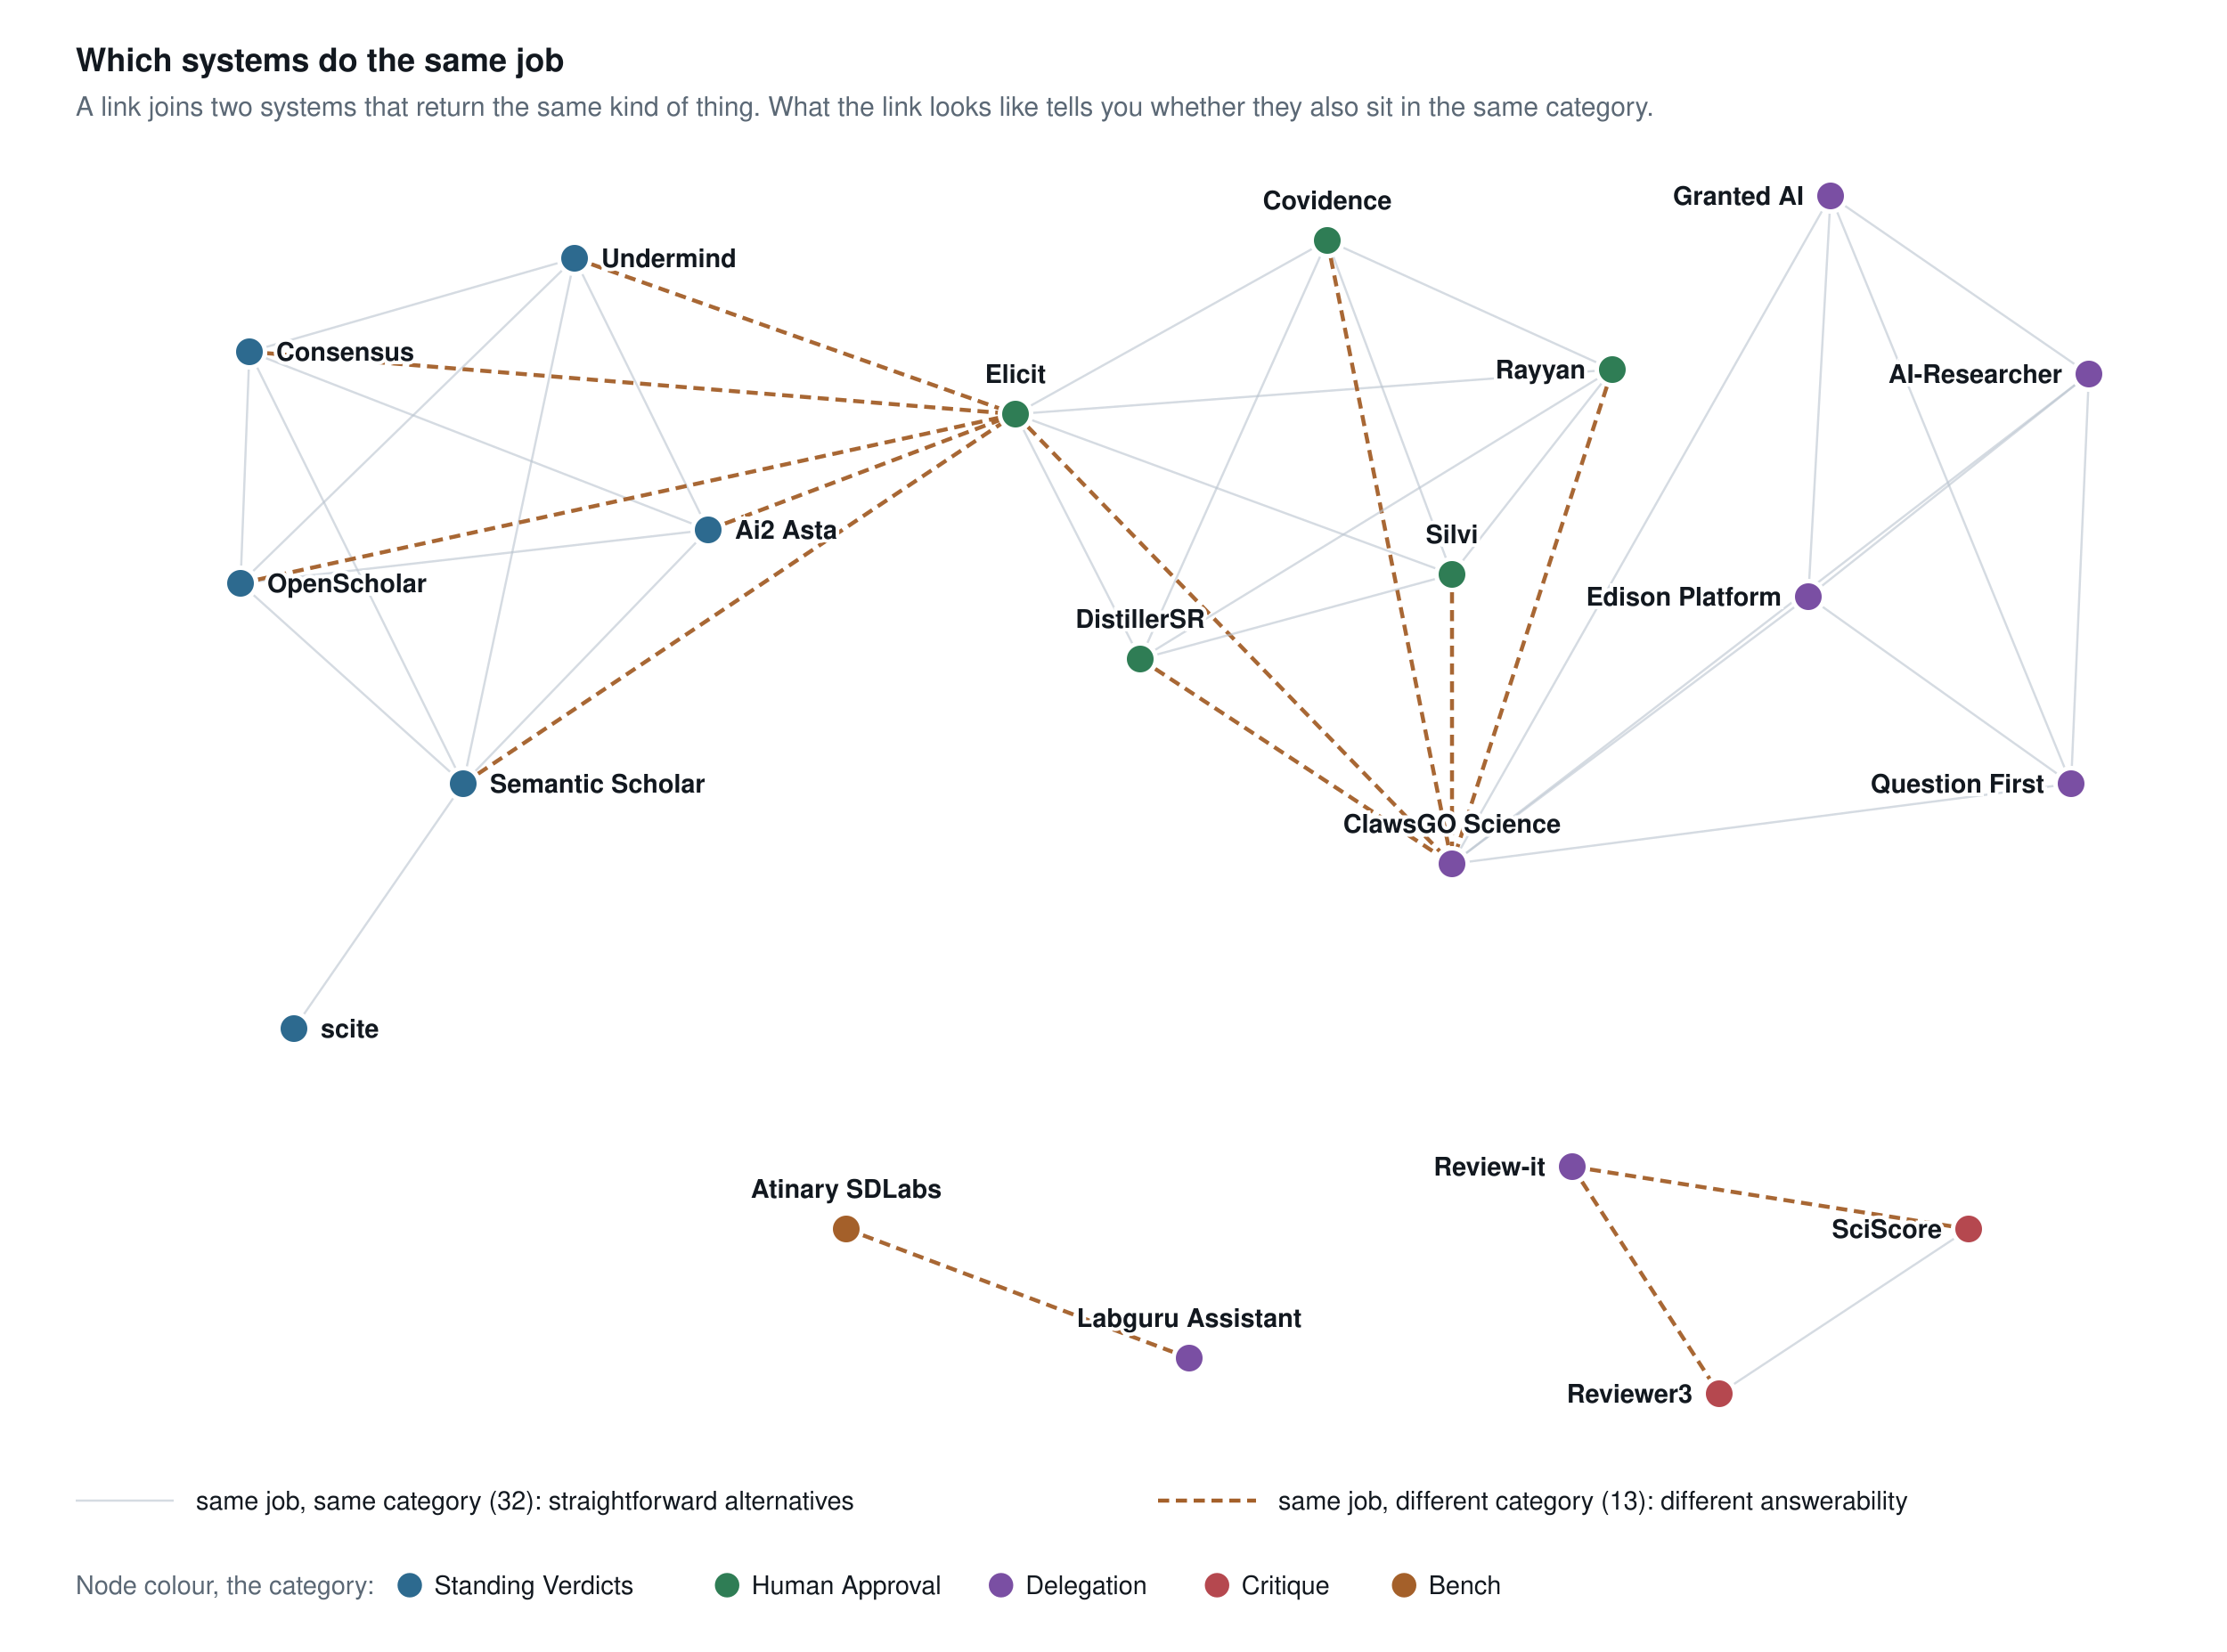
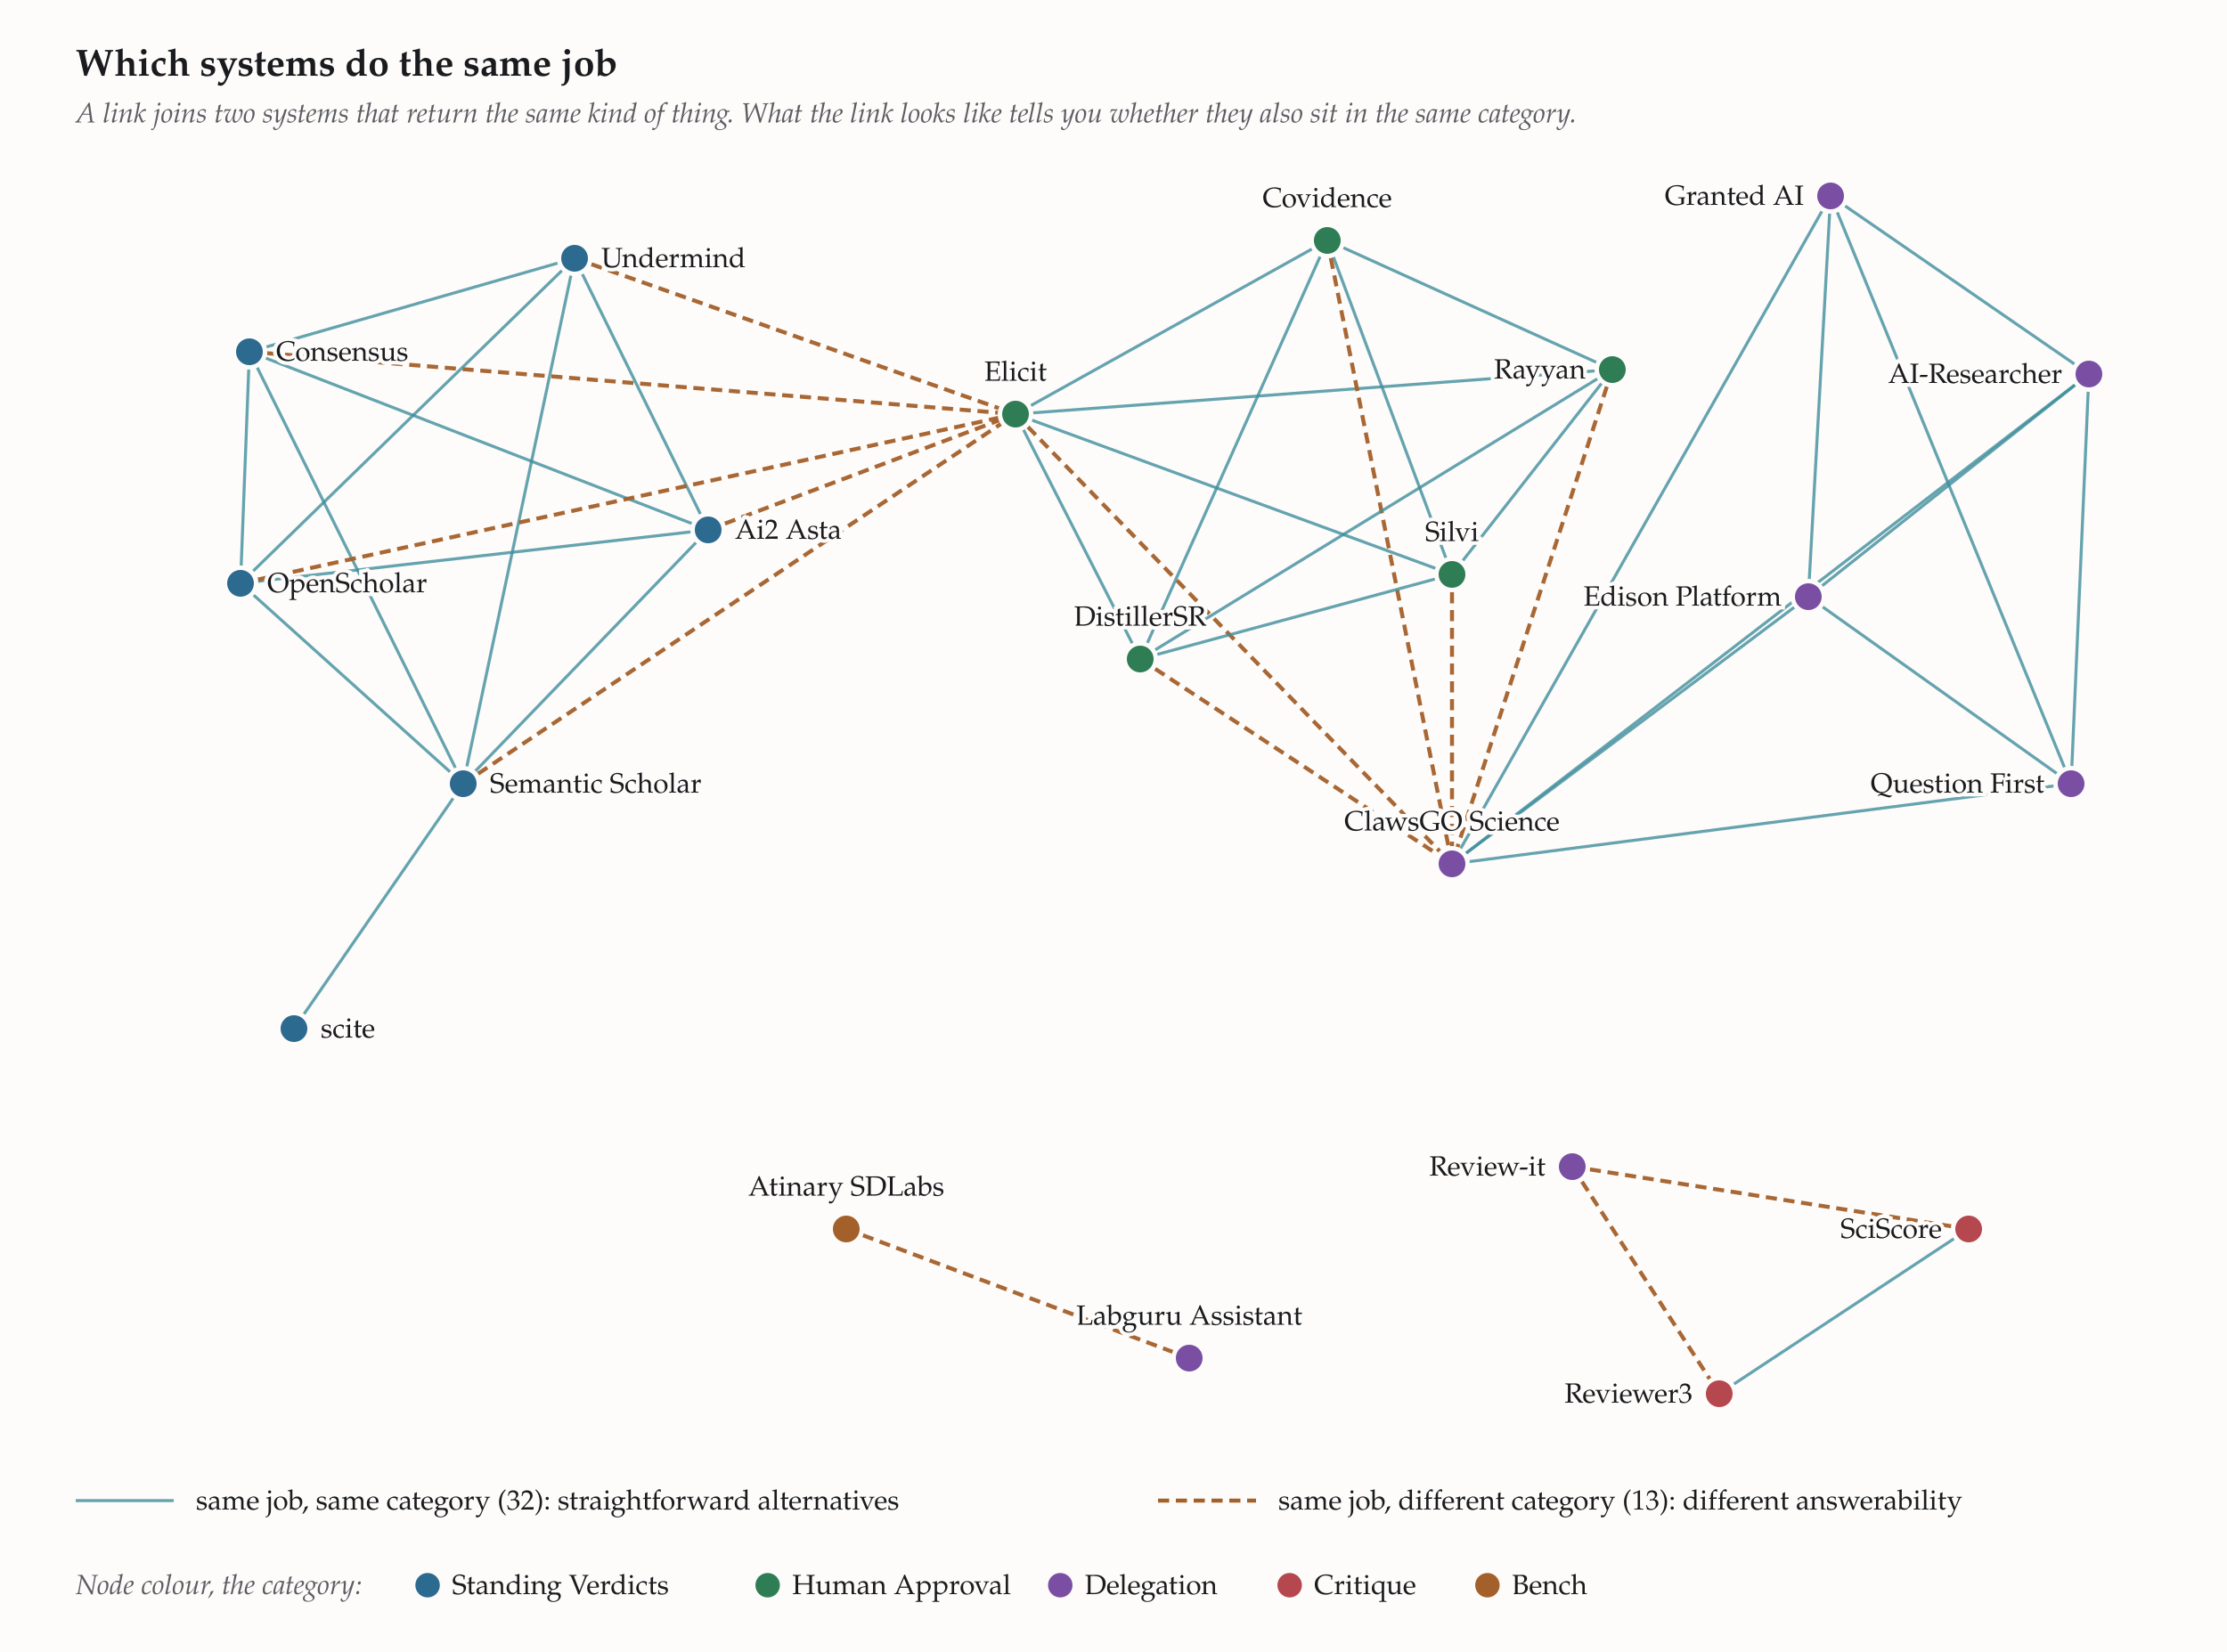
- <svg xmlns="http://www.w3.org/2000/svg" width="1000" height="742" viewBox="0 0 1000 742" font-family="-apple-system,BlinkMacSystemFont,Segoe UI,Helvetica,Arial,sans-serif" role="img" aria-labelledby="gt gd">
-   <rect width="1000" height="742" fill="#ffffff" />
-   <text x="34" y="32" font-size="14.5" font-weight="600" fill="#12181f">Which systems do the same job</text>
-   <text x="34" y="52" font-size="12" fill="#5b6875">A link joins two systems that return the same kind of thing. What the link looks like tells you whether they also sit in the same category.</text>
-   <line x1="112" y1="158" x2="258" y2="116" stroke="#b9c3ce" stroke-width="1" opacity="0.6" />
-   <line x1="112" y1="158" x2="318" y2="238" stroke="#b9c3ce" stroke-width="1" opacity="0.6" />
-   <line x1="112" y1="158" x2="108" y2="262" stroke="#b9c3ce" stroke-width="1" opacity="0.6" />
-   <line x1="112" y1="158" x2="208" y2="352" stroke="#b9c3ce" stroke-width="1" opacity="0.6" />
+ <svg xmlns="http://www.w3.org/2000/svg" width="1000" height="742" viewBox="0 0 1000 742" font-family="&quot;Iowan Old Style&quot;,&quot;Palatino Linotype&quot;,Palatino,&quot;Book Antiqua&quot;,Georgia,&quot;Times New Roman&quot;,serif" role="img" aria-labelledby="gt gd">
+   <rect width="1000" height="742" fill="#fdfcfa" />
+   <text x="34" y="34" font-size="17" font-weight="600" fill="#1a1b1e">Which systems do the same job</text>
+   <text x="34" y="55" font-size="12.5" font-style="italic" fill="#5c5d63">A link joins two systems that return the same kind of thing. What the link looks like tells you whether they also sit in the same category.</text>
+   <line x1="112" y1="158" x2="258" y2="116" stroke="#3f8d9c" stroke-width="1.35" opacity="0.8" />
+   <line x1="112" y1="158" x2="318" y2="238" stroke="#3f8d9c" stroke-width="1.35" opacity="0.8" />
+   <line x1="112" y1="158" x2="108" y2="262" stroke="#3f8d9c" stroke-width="1.35" opacity="0.8" />
+   <line x1="112" y1="158" x2="208" y2="352" stroke="#3f8d9c" stroke-width="1.35" opacity="0.8" />
  <line x1="112" y1="158" x2="456" y2="186" stroke="#a4602a" stroke-width="1.8" stroke-dasharray="5 3" opacity="0.95" />
-   <line x1="258" y1="116" x2="318" y2="238" stroke="#b9c3ce" stroke-width="1" opacity="0.6" />
-   <line x1="258" y1="116" x2="108" y2="262" stroke="#b9c3ce" stroke-width="1" opacity="0.6" />
-   <line x1="258" y1="116" x2="208" y2="352" stroke="#b9c3ce" stroke-width="1" opacity="0.6" />
+   <line x1="258" y1="116" x2="318" y2="238" stroke="#3f8d9c" stroke-width="1.35" opacity="0.8" />
+   <line x1="258" y1="116" x2="108" y2="262" stroke="#3f8d9c" stroke-width="1.35" opacity="0.8" />
+   <line x1="258" y1="116" x2="208" y2="352" stroke="#3f8d9c" stroke-width="1.35" opacity="0.8" />
  <line x1="258" y1="116" x2="456" y2="186" stroke="#a4602a" stroke-width="1.8" stroke-dasharray="5 3" opacity="0.95" />
-   <line x1="318" y1="238" x2="108" y2="262" stroke="#b9c3ce" stroke-width="1" opacity="0.6" />
-   <line x1="318" y1="238" x2="208" y2="352" stroke="#b9c3ce" stroke-width="1" opacity="0.6" />
+   <line x1="318" y1="238" x2="108" y2="262" stroke="#3f8d9c" stroke-width="1.35" opacity="0.8" />
+   <line x1="318" y1="238" x2="208" y2="352" stroke="#3f8d9c" stroke-width="1.35" opacity="0.8" />
  <line x1="318" y1="238" x2="456" y2="186" stroke="#a4602a" stroke-width="1.8" stroke-dasharray="5 3" opacity="0.95" />
-   <line x1="108" y1="262" x2="208" y2="352" stroke="#b9c3ce" stroke-width="1" opacity="0.6" />
+   <line x1="108" y1="262" x2="208" y2="352" stroke="#3f8d9c" stroke-width="1.35" opacity="0.8" />
  <line x1="108" y1="262" x2="456" y2="186" stroke="#a4602a" stroke-width="1.8" stroke-dasharray="5 3" opacity="0.95" />
-   <line x1="208" y1="352" x2="132" y2="462" stroke="#b9c3ce" stroke-width="1" opacity="0.6" />
+   <line x1="208" y1="352" x2="132" y2="462" stroke="#3f8d9c" stroke-width="1.35" opacity="0.8" />
  <line x1="208" y1="352" x2="456" y2="186" stroke="#a4602a" stroke-width="1.8" stroke-dasharray="5 3" opacity="0.95" />
-   <line x1="456" y1="186" x2="596" y2="108" stroke="#b9c3ce" stroke-width="1" opacity="0.6" />
-   <line x1="456" y1="186" x2="724" y2="166" stroke="#b9c3ce" stroke-width="1" opacity="0.6" />
-   <line x1="456" y1="186" x2="652" y2="258" stroke="#b9c3ce" stroke-width="1" opacity="0.6" />
-   <line x1="456" y1="186" x2="512" y2="296" stroke="#b9c3ce" stroke-width="1" opacity="0.6" />
+   <line x1="456" y1="186" x2="596" y2="108" stroke="#3f8d9c" stroke-width="1.35" opacity="0.8" />
+   <line x1="456" y1="186" x2="724" y2="166" stroke="#3f8d9c" stroke-width="1.35" opacity="0.8" />
+   <line x1="456" y1="186" x2="652" y2="258" stroke="#3f8d9c" stroke-width="1.35" opacity="0.8" />
+   <line x1="456" y1="186" x2="512" y2="296" stroke="#3f8d9c" stroke-width="1.35" opacity="0.8" />
  <line x1="456" y1="186" x2="652" y2="388" stroke="#a4602a" stroke-width="1.8" stroke-dasharray="5 3" opacity="0.95" />
-   <line x1="596" y1="108" x2="724" y2="166" stroke="#b9c3ce" stroke-width="1" opacity="0.6" />
-   <line x1="596" y1="108" x2="652" y2="258" stroke="#b9c3ce" stroke-width="1" opacity="0.6" />
-   <line x1="596" y1="108" x2="512" y2="296" stroke="#b9c3ce" stroke-width="1" opacity="0.6" />
+   <line x1="596" y1="108" x2="724" y2="166" stroke="#3f8d9c" stroke-width="1.35" opacity="0.8" />
+   <line x1="596" y1="108" x2="652" y2="258" stroke="#3f8d9c" stroke-width="1.35" opacity="0.8" />
+   <line x1="596" y1="108" x2="512" y2="296" stroke="#3f8d9c" stroke-width="1.35" opacity="0.8" />
  <line x1="596" y1="108" x2="652" y2="388" stroke="#a4602a" stroke-width="1.8" stroke-dasharray="5 3" opacity="0.95" />
-   <line x1="724" y1="166" x2="652" y2="258" stroke="#b9c3ce" stroke-width="1" opacity="0.6" />
-   <line x1="724" y1="166" x2="512" y2="296" stroke="#b9c3ce" stroke-width="1" opacity="0.6" />
+   <line x1="724" y1="166" x2="652" y2="258" stroke="#3f8d9c" stroke-width="1.35" opacity="0.8" />
+   <line x1="724" y1="166" x2="512" y2="296" stroke="#3f8d9c" stroke-width="1.35" opacity="0.8" />
  <line x1="724" y1="166" x2="652" y2="388" stroke="#a4602a" stroke-width="1.8" stroke-dasharray="5 3" opacity="0.95" />
-   <line x1="652" y1="258" x2="512" y2="296" stroke="#b9c3ce" stroke-width="1" opacity="0.6" />
+   <line x1="652" y1="258" x2="512" y2="296" stroke="#3f8d9c" stroke-width="1.35" opacity="0.8" />
  <line x1="652" y1="258" x2="652" y2="388" stroke="#a4602a" stroke-width="1.8" stroke-dasharray="5 3" opacity="0.95" />
  <line x1="512" y1="296" x2="652" y2="388" stroke="#a4602a" stroke-width="1.8" stroke-dasharray="5 3" opacity="0.95" />
-   <line x1="652" y1="388" x2="822" y2="88" stroke="#b9c3ce" stroke-width="1" opacity="0.6" />
-   <line x1="652" y1="388" x2="938" y2="168" stroke="#b9c3ce" stroke-width="1" opacity="0.6" />
-   <line x1="652" y1="388" x2="812" y2="268" stroke="#b9c3ce" stroke-width="1" opacity="0.6" />
-   <line x1="652" y1="388" x2="930" y2="352" stroke="#b9c3ce" stroke-width="1" opacity="0.6" />
-   <line x1="822" y1="88" x2="938" y2="168" stroke="#b9c3ce" stroke-width="1" opacity="0.6" />
-   <line x1="822" y1="88" x2="812" y2="268" stroke="#b9c3ce" stroke-width="1" opacity="0.6" />
-   <line x1="822" y1="88" x2="930" y2="352" stroke="#b9c3ce" stroke-width="1" opacity="0.6" />
-   <line x1="938" y1="168" x2="812" y2="268" stroke="#b9c3ce" stroke-width="1" opacity="0.6" />
-   <line x1="938" y1="168" x2="930" y2="352" stroke="#b9c3ce" stroke-width="1" opacity="0.6" />
-   <line x1="812" y1="268" x2="930" y2="352" stroke="#b9c3ce" stroke-width="1" opacity="0.6" />
+   <line x1="652" y1="388" x2="822" y2="88" stroke="#3f8d9c" stroke-width="1.35" opacity="0.8" />
+   <line x1="652" y1="388" x2="938" y2="168" stroke="#3f8d9c" stroke-width="1.35" opacity="0.8" />
+   <line x1="652" y1="388" x2="812" y2="268" stroke="#3f8d9c" stroke-width="1.35" opacity="0.8" />
+   <line x1="652" y1="388" x2="930" y2="352" stroke="#3f8d9c" stroke-width="1.35" opacity="0.8" />
+   <line x1="822" y1="88" x2="938" y2="168" stroke="#3f8d9c" stroke-width="1.35" opacity="0.8" />
+   <line x1="822" y1="88" x2="812" y2="268" stroke="#3f8d9c" stroke-width="1.35" opacity="0.8" />
+   <line x1="822" y1="88" x2="930" y2="352" stroke="#3f8d9c" stroke-width="1.35" opacity="0.8" />
+   <line x1="938" y1="168" x2="812" y2="268" stroke="#3f8d9c" stroke-width="1.35" opacity="0.8" />
+   <line x1="938" y1="168" x2="930" y2="352" stroke="#3f8d9c" stroke-width="1.35" opacity="0.8" />
+   <line x1="812" y1="268" x2="930" y2="352" stroke="#3f8d9c" stroke-width="1.35" opacity="0.8" />
  <line x1="706" y1="524" x2="884" y2="552" stroke="#a4602a" stroke-width="1.8" stroke-dasharray="5 3" opacity="0.95" />
  <line x1="706" y1="524" x2="772" y2="626" stroke="#a4602a" stroke-width="1.8" stroke-dasharray="5 3" opacity="0.95" />
-   <line x1="884" y1="552" x2="772" y2="626" stroke="#b9c3ce" stroke-width="1" opacity="0.6" />
+   <line x1="884" y1="552" x2="772" y2="626" stroke="#3f8d9c" stroke-width="1.35" opacity="0.8" />
  <line x1="380" y1="552" x2="534" y2="610" stroke="#a4602a" stroke-width="1.8" stroke-dasharray="5 3" opacity="0.95" />
-   <circle cx="112" cy="158" r="7" fill="#2d6a8f" stroke="#ffffff" stroke-width="2" />
-   <text x="124" y="162" font-size="11.5" font-weight="600" text-anchor="start" fill="#12181f" stroke="#ffffff" stroke-width="3.2" paint-order="stroke">Consensus</text>
-   <circle cx="258" cy="116" r="7" fill="#2d6a8f" stroke="#ffffff" stroke-width="2" />
-   <text x="270" y="120" font-size="11.5" font-weight="600" text-anchor="start" fill="#12181f" stroke="#ffffff" stroke-width="3.2" paint-order="stroke">Undermind</text>
-   <circle cx="318" cy="238" r="7" fill="#2d6a8f" stroke="#ffffff" stroke-width="2" />
-   <text x="330" y="242" font-size="11.5" font-weight="600" text-anchor="start" fill="#12181f" stroke="#ffffff" stroke-width="3.2" paint-order="stroke">Ai2 Asta</text>
-   <circle cx="108" cy="262" r="7" fill="#2d6a8f" stroke="#ffffff" stroke-width="2" />
-   <text x="120" y="266" font-size="11.5" font-weight="600" text-anchor="start" fill="#12181f" stroke="#ffffff" stroke-width="3.2" paint-order="stroke">OpenScholar</text>
-   <circle cx="208" cy="352" r="7" fill="#2d6a8f" stroke="#ffffff" stroke-width="2" />
-   <text x="220" y="356" font-size="11.5" font-weight="600" text-anchor="start" fill="#12181f" stroke="#ffffff" stroke-width="3.2" paint-order="stroke">Semantic Scholar</text>
-   <circle cx="132" cy="462" r="7" fill="#2d6a8f" stroke="#ffffff" stroke-width="2" />
-   <text x="144" y="466" font-size="11.5" font-weight="600" text-anchor="start" fill="#12181f" stroke="#ffffff" stroke-width="3.2" paint-order="stroke">scite</text>
-   <circle cx="456" cy="186" r="7" fill="#2f7d55" stroke="#ffffff" stroke-width="2" />
-   <text x="456" y="172" font-size="11.5" font-weight="600" text-anchor="middle" fill="#12181f" stroke="#ffffff" stroke-width="3.2" paint-order="stroke">Elicit</text>
-   <circle cx="596" cy="108" r="7" fill="#2f7d55" stroke="#ffffff" stroke-width="2" />
-   <text x="596" y="94" font-size="11.5" font-weight="600" text-anchor="middle" fill="#12181f" stroke="#ffffff" stroke-width="3.2" paint-order="stroke">Covidence</text>
-   <circle cx="724" cy="166" r="7" fill="#2f7d55" stroke="#ffffff" stroke-width="2" />
-   <text x="712" y="170" font-size="11.5" font-weight="600" text-anchor="end" fill="#12181f" stroke="#ffffff" stroke-width="3.2" paint-order="stroke">Rayyan</text>
-   <circle cx="652" cy="258" r="7" fill="#2f7d55" stroke="#ffffff" stroke-width="2" />
-   <text x="652" y="244" font-size="11.5" font-weight="600" text-anchor="middle" fill="#12181f" stroke="#ffffff" stroke-width="3.2" paint-order="stroke">Silvi</text>
-   <circle cx="512" cy="296" r="7" fill="#2f7d55" stroke="#ffffff" stroke-width="2" />
-   <text x="512" y="282" font-size="11.5" font-weight="600" text-anchor="middle" fill="#12181f" stroke="#ffffff" stroke-width="3.2" paint-order="stroke">DistillerSR</text>
-   <circle cx="652" cy="388" r="7" fill="#7a4fa3" stroke="#ffffff" stroke-width="2" />
-   <text x="652" y="374" font-size="11.5" font-weight="600" text-anchor="middle" fill="#12181f" stroke="#ffffff" stroke-width="3.2" paint-order="stroke">ClawsGO Science</text>
-   <circle cx="822" cy="88" r="7" fill="#7a4fa3" stroke="#ffffff" stroke-width="2" />
-   <text x="810" y="92" font-size="11.5" font-weight="600" text-anchor="end" fill="#12181f" stroke="#ffffff" stroke-width="3.2" paint-order="stroke">Granted AI</text>
-   <circle cx="938" cy="168" r="7" fill="#7a4fa3" stroke="#ffffff" stroke-width="2" />
-   <text x="926" y="172" font-size="11.5" font-weight="600" text-anchor="end" fill="#12181f" stroke="#ffffff" stroke-width="3.2" paint-order="stroke">AI-Researcher</text>
-   <circle cx="812" cy="268" r="7" fill="#7a4fa3" stroke="#ffffff" stroke-width="2" />
-   <text x="800" y="272" font-size="11.5" font-weight="600" text-anchor="end" fill="#12181f" stroke="#ffffff" stroke-width="3.2" paint-order="stroke">Edison Platform</text>
-   <circle cx="930" cy="352" r="7" fill="#7a4fa3" stroke="#ffffff" stroke-width="2" />
-   <text x="918" y="356" font-size="11.5" font-weight="600" text-anchor="end" fill="#12181f" stroke="#ffffff" stroke-width="3.2" paint-order="stroke">Question First</text>
-   <circle cx="706" cy="524" r="7" fill="#7a4fa3" stroke="#ffffff" stroke-width="2" />
-   <text x="694" y="528" font-size="11.5" font-weight="600" text-anchor="end" fill="#12181f" stroke="#ffffff" stroke-width="3.2" paint-order="stroke">Review-it</text>
-   <circle cx="884" cy="552" r="7" fill="#b5484f" stroke="#ffffff" stroke-width="2" />
-   <text x="872" y="556" font-size="11.5" font-weight="600" text-anchor="end" fill="#12181f" stroke="#ffffff" stroke-width="3.2" paint-order="stroke">SciScore</text>
-   <circle cx="772" cy="626" r="7" fill="#b5484f" stroke="#ffffff" stroke-width="2" />
-   <text x="760" y="630" font-size="11.5" font-weight="600" text-anchor="end" fill="#12181f" stroke="#ffffff" stroke-width="3.2" paint-order="stroke">Reviewer3</text>
-   <circle cx="380" cy="552" r="7" fill="#a4602a" stroke="#ffffff" stroke-width="2" />
-   <text x="380" y="538" font-size="11.5" font-weight="600" text-anchor="middle" fill="#12181f" stroke="#ffffff" stroke-width="3.2" paint-order="stroke">Atinary SDLabs</text>
-   <circle cx="534" cy="610" r="7" fill="#7a4fa3" stroke="#ffffff" stroke-width="2" />
-   <text x="534" y="596" font-size="11.5" font-weight="600" text-anchor="middle" fill="#12181f" stroke="#ffffff" stroke-width="3.2" paint-order="stroke">Labguru Assistant</text>
-   <line x1="34" y1="674" x2="78" y2="674" stroke="#b9c3ce" stroke-width="1" opacity="0.6" />
-   <text x="88" y="678" font-size="11.5" fill="#12181f">same job, same category (32): straightforward alternatives</text>
+   <circle cx="112" cy="158" r="7" fill="#2d6a8f" stroke="#fdfcfa" stroke-width="2" />
+   <text x="124" y="162" font-size="12.5" text-anchor="start" fill="#1a1b1e" stroke="#fdfcfa" stroke-width="3.4" paint-order="stroke">Consensus</text>
+   <circle cx="258" cy="116" r="7" fill="#2d6a8f" stroke="#fdfcfa" stroke-width="2" />
+   <text x="270" y="120" font-size="12.5" text-anchor="start" fill="#1a1b1e" stroke="#fdfcfa" stroke-width="3.4" paint-order="stroke">Undermind</text>
+   <circle cx="318" cy="238" r="7" fill="#2d6a8f" stroke="#fdfcfa" stroke-width="2" />
+   <text x="330" y="242" font-size="12.5" text-anchor="start" fill="#1a1b1e" stroke="#fdfcfa" stroke-width="3.4" paint-order="stroke">Ai2 Asta</text>
+   <circle cx="108" cy="262" r="7" fill="#2d6a8f" stroke="#fdfcfa" stroke-width="2" />
+   <text x="120" y="266" font-size="12.5" text-anchor="start" fill="#1a1b1e" stroke="#fdfcfa" stroke-width="3.4" paint-order="stroke">OpenScholar</text>
+   <circle cx="208" cy="352" r="7" fill="#2d6a8f" stroke="#fdfcfa" stroke-width="2" />
+   <text x="220" y="356" font-size="12.5" text-anchor="start" fill="#1a1b1e" stroke="#fdfcfa" stroke-width="3.4" paint-order="stroke">Semantic Scholar</text>
+   <circle cx="132" cy="462" r="7" fill="#2d6a8f" stroke="#fdfcfa" stroke-width="2" />
+   <text x="144" y="466" font-size="12.5" text-anchor="start" fill="#1a1b1e" stroke="#fdfcfa" stroke-width="3.4" paint-order="stroke">scite</text>
+   <circle cx="456" cy="186" r="7" fill="#2f7d55" stroke="#fdfcfa" stroke-width="2" />
+   <text x="456" y="171" font-size="12.5" text-anchor="middle" fill="#1a1b1e" stroke="#fdfcfa" stroke-width="3.4" paint-order="stroke">Elicit</text>
+   <circle cx="596" cy="108" r="7" fill="#2f7d55" stroke="#fdfcfa" stroke-width="2" />
+   <text x="596" y="93" font-size="12.5" text-anchor="middle" fill="#1a1b1e" stroke="#fdfcfa" stroke-width="3.4" paint-order="stroke">Covidence</text>
+   <circle cx="724" cy="166" r="7" fill="#2f7d55" stroke="#fdfcfa" stroke-width="2" />
+   <text x="712" y="170" font-size="12.5" text-anchor="end" fill="#1a1b1e" stroke="#fdfcfa" stroke-width="3.4" paint-order="stroke">Rayyan</text>
+   <circle cx="652" cy="258" r="7" fill="#2f7d55" stroke="#fdfcfa" stroke-width="2" />
+   <text x="652" y="243" font-size="12.5" text-anchor="middle" fill="#1a1b1e" stroke="#fdfcfa" stroke-width="3.4" paint-order="stroke">Silvi</text>
+   <circle cx="512" cy="296" r="7" fill="#2f7d55" stroke="#fdfcfa" stroke-width="2" />
+   <text x="512" y="281" font-size="12.5" text-anchor="middle" fill="#1a1b1e" stroke="#fdfcfa" stroke-width="3.4" paint-order="stroke">DistillerSR</text>
+   <circle cx="652" cy="388" r="7" fill="#7a4fa3" stroke="#fdfcfa" stroke-width="2" />
+   <text x="652" y="373" font-size="12.5" text-anchor="middle" fill="#1a1b1e" stroke="#fdfcfa" stroke-width="3.4" paint-order="stroke">ClawsGO Science</text>
+   <circle cx="822" cy="88" r="7" fill="#7a4fa3" stroke="#fdfcfa" stroke-width="2" />
+   <text x="810" y="92" font-size="12.5" text-anchor="end" fill="#1a1b1e" stroke="#fdfcfa" stroke-width="3.4" paint-order="stroke">Granted AI</text>
+   <circle cx="938" cy="168" r="7" fill="#7a4fa3" stroke="#fdfcfa" stroke-width="2" />
+   <text x="926" y="172" font-size="12.5" text-anchor="end" fill="#1a1b1e" stroke="#fdfcfa" stroke-width="3.4" paint-order="stroke">AI-Researcher</text>
+   <circle cx="812" cy="268" r="7" fill="#7a4fa3" stroke="#fdfcfa" stroke-width="2" />
+   <text x="800" y="272" font-size="12.5" text-anchor="end" fill="#1a1b1e" stroke="#fdfcfa" stroke-width="3.4" paint-order="stroke">Edison Platform</text>
+   <circle cx="930" cy="352" r="7" fill="#7a4fa3" stroke="#fdfcfa" stroke-width="2" />
+   <text x="918" y="356" font-size="12.5" text-anchor="end" fill="#1a1b1e" stroke="#fdfcfa" stroke-width="3.4" paint-order="stroke">Question First</text>
+   <circle cx="706" cy="524" r="7" fill="#7a4fa3" stroke="#fdfcfa" stroke-width="2" />
+   <text x="694" y="528" font-size="12.5" text-anchor="end" fill="#1a1b1e" stroke="#fdfcfa" stroke-width="3.4" paint-order="stroke">Review-it</text>
+   <circle cx="884" cy="552" r="7" fill="#b5484f" stroke="#fdfcfa" stroke-width="2" />
+   <text x="872" y="556" font-size="12.5" text-anchor="end" fill="#1a1b1e" stroke="#fdfcfa" stroke-width="3.4" paint-order="stroke">SciScore</text>
+   <circle cx="772" cy="626" r="7" fill="#b5484f" stroke="#fdfcfa" stroke-width="2" />
+   <text x="760" y="630" font-size="12.5" text-anchor="end" fill="#1a1b1e" stroke="#fdfcfa" stroke-width="3.4" paint-order="stroke">Reviewer3</text>
+   <circle cx="380" cy="552" r="7" fill="#a4602a" stroke="#fdfcfa" stroke-width="2" />
+   <text x="380" y="537" font-size="12.5" text-anchor="middle" fill="#1a1b1e" stroke="#fdfcfa" stroke-width="3.4" paint-order="stroke">Atinary SDLabs</text>
+   <circle cx="534" cy="610" r="7" fill="#7a4fa3" stroke="#fdfcfa" stroke-width="2" />
+   <text x="534" y="595" font-size="12.5" text-anchor="middle" fill="#1a1b1e" stroke="#fdfcfa" stroke-width="3.4" paint-order="stroke">Labguru Assistant</text>
+   <line x1="34" y1="674" x2="78" y2="674" stroke="#3f8d9c" stroke-width="1.35" opacity="0.8" />
+   <text x="88" y="678" font-size="12.5" fill="#1a1b1e">same job, same category (32): straightforward alternatives</text>
  <line x1="520" y1="674" x2="564" y2="674" stroke="#a4602a" stroke-width="1.8" stroke-dasharray="5 3" />
-   <text x="574" y="678" font-size="11.5" fill="#12181f">same job, different category (13): different answerability</text>
-   <text x="34" y="716" font-size="11.5" fill="#5b6875">Node colour, the category:</text>
-   <circle cx="184" cy="712" r="5.5" fill="#2d6a8f" />
-   <text x="195" y="716" font-size="11.5" fill="#12181f">Standing Verdicts</text>
-   <circle cx="326.5" cy="712" r="5.5" fill="#2f7d55" />
-   <text x="337.5" y="716" font-size="11.5" fill="#12181f">Human Approval</text>
-   <circle cx="449.5" cy="712" r="5.5" fill="#7a4fa3" />
-   <text x="460.5" y="716" font-size="11.5" fill="#12181f">Delegation</text>
-   <circle cx="546.5" cy="712" r="5.5" fill="#b5484f" />
-   <text x="557.5" y="716" font-size="11.5" fill="#12181f">Critique</text>
-   <circle cx="630.5" cy="712" r="5.5" fill="#a4602a" />
-   <text x="641.5" y="716" font-size="11.5" fill="#12181f">Bench</text>
+   <text x="574" y="678" font-size="12.5" fill="#1a1b1e">same job, different category (13): different answerability</text>
+   <text x="34" y="716" font-size="12.5" font-style="italic" fill="#5c5d63">Node colour, the category:</text>
+   <circle cx="192" cy="712" r="5.5" fill="#2d6a8f" />
+   <text x="203" y="716" font-size="12.5" fill="#1a1b1e">Standing Verdicts</text>
+   <circle cx="344.7" cy="712" r="5.5" fill="#2f7d55" />
+   <text x="355.7" y="716" font-size="12.5" fill="#1a1b1e">Human Approval</text>
+   <circle cx="476.1" cy="712" r="5.5" fill="#7a4fa3" />
+   <text x="487.1" y="716" font-size="12.5" fill="#1a1b1e">Delegation</text>
+   <circle cx="579.1" cy="712" r="5.5" fill="#b5484f" />
+   <text x="590.1" y="716" font-size="12.5" fill="#1a1b1e">Critique</text>
+   <circle cx="667.9" cy="712" r="5.5" fill="#a4602a" />
+   <text x="678.9" y="716" font-size="12.5" fill="#1a1b1e">Bench</text>
</svg>
